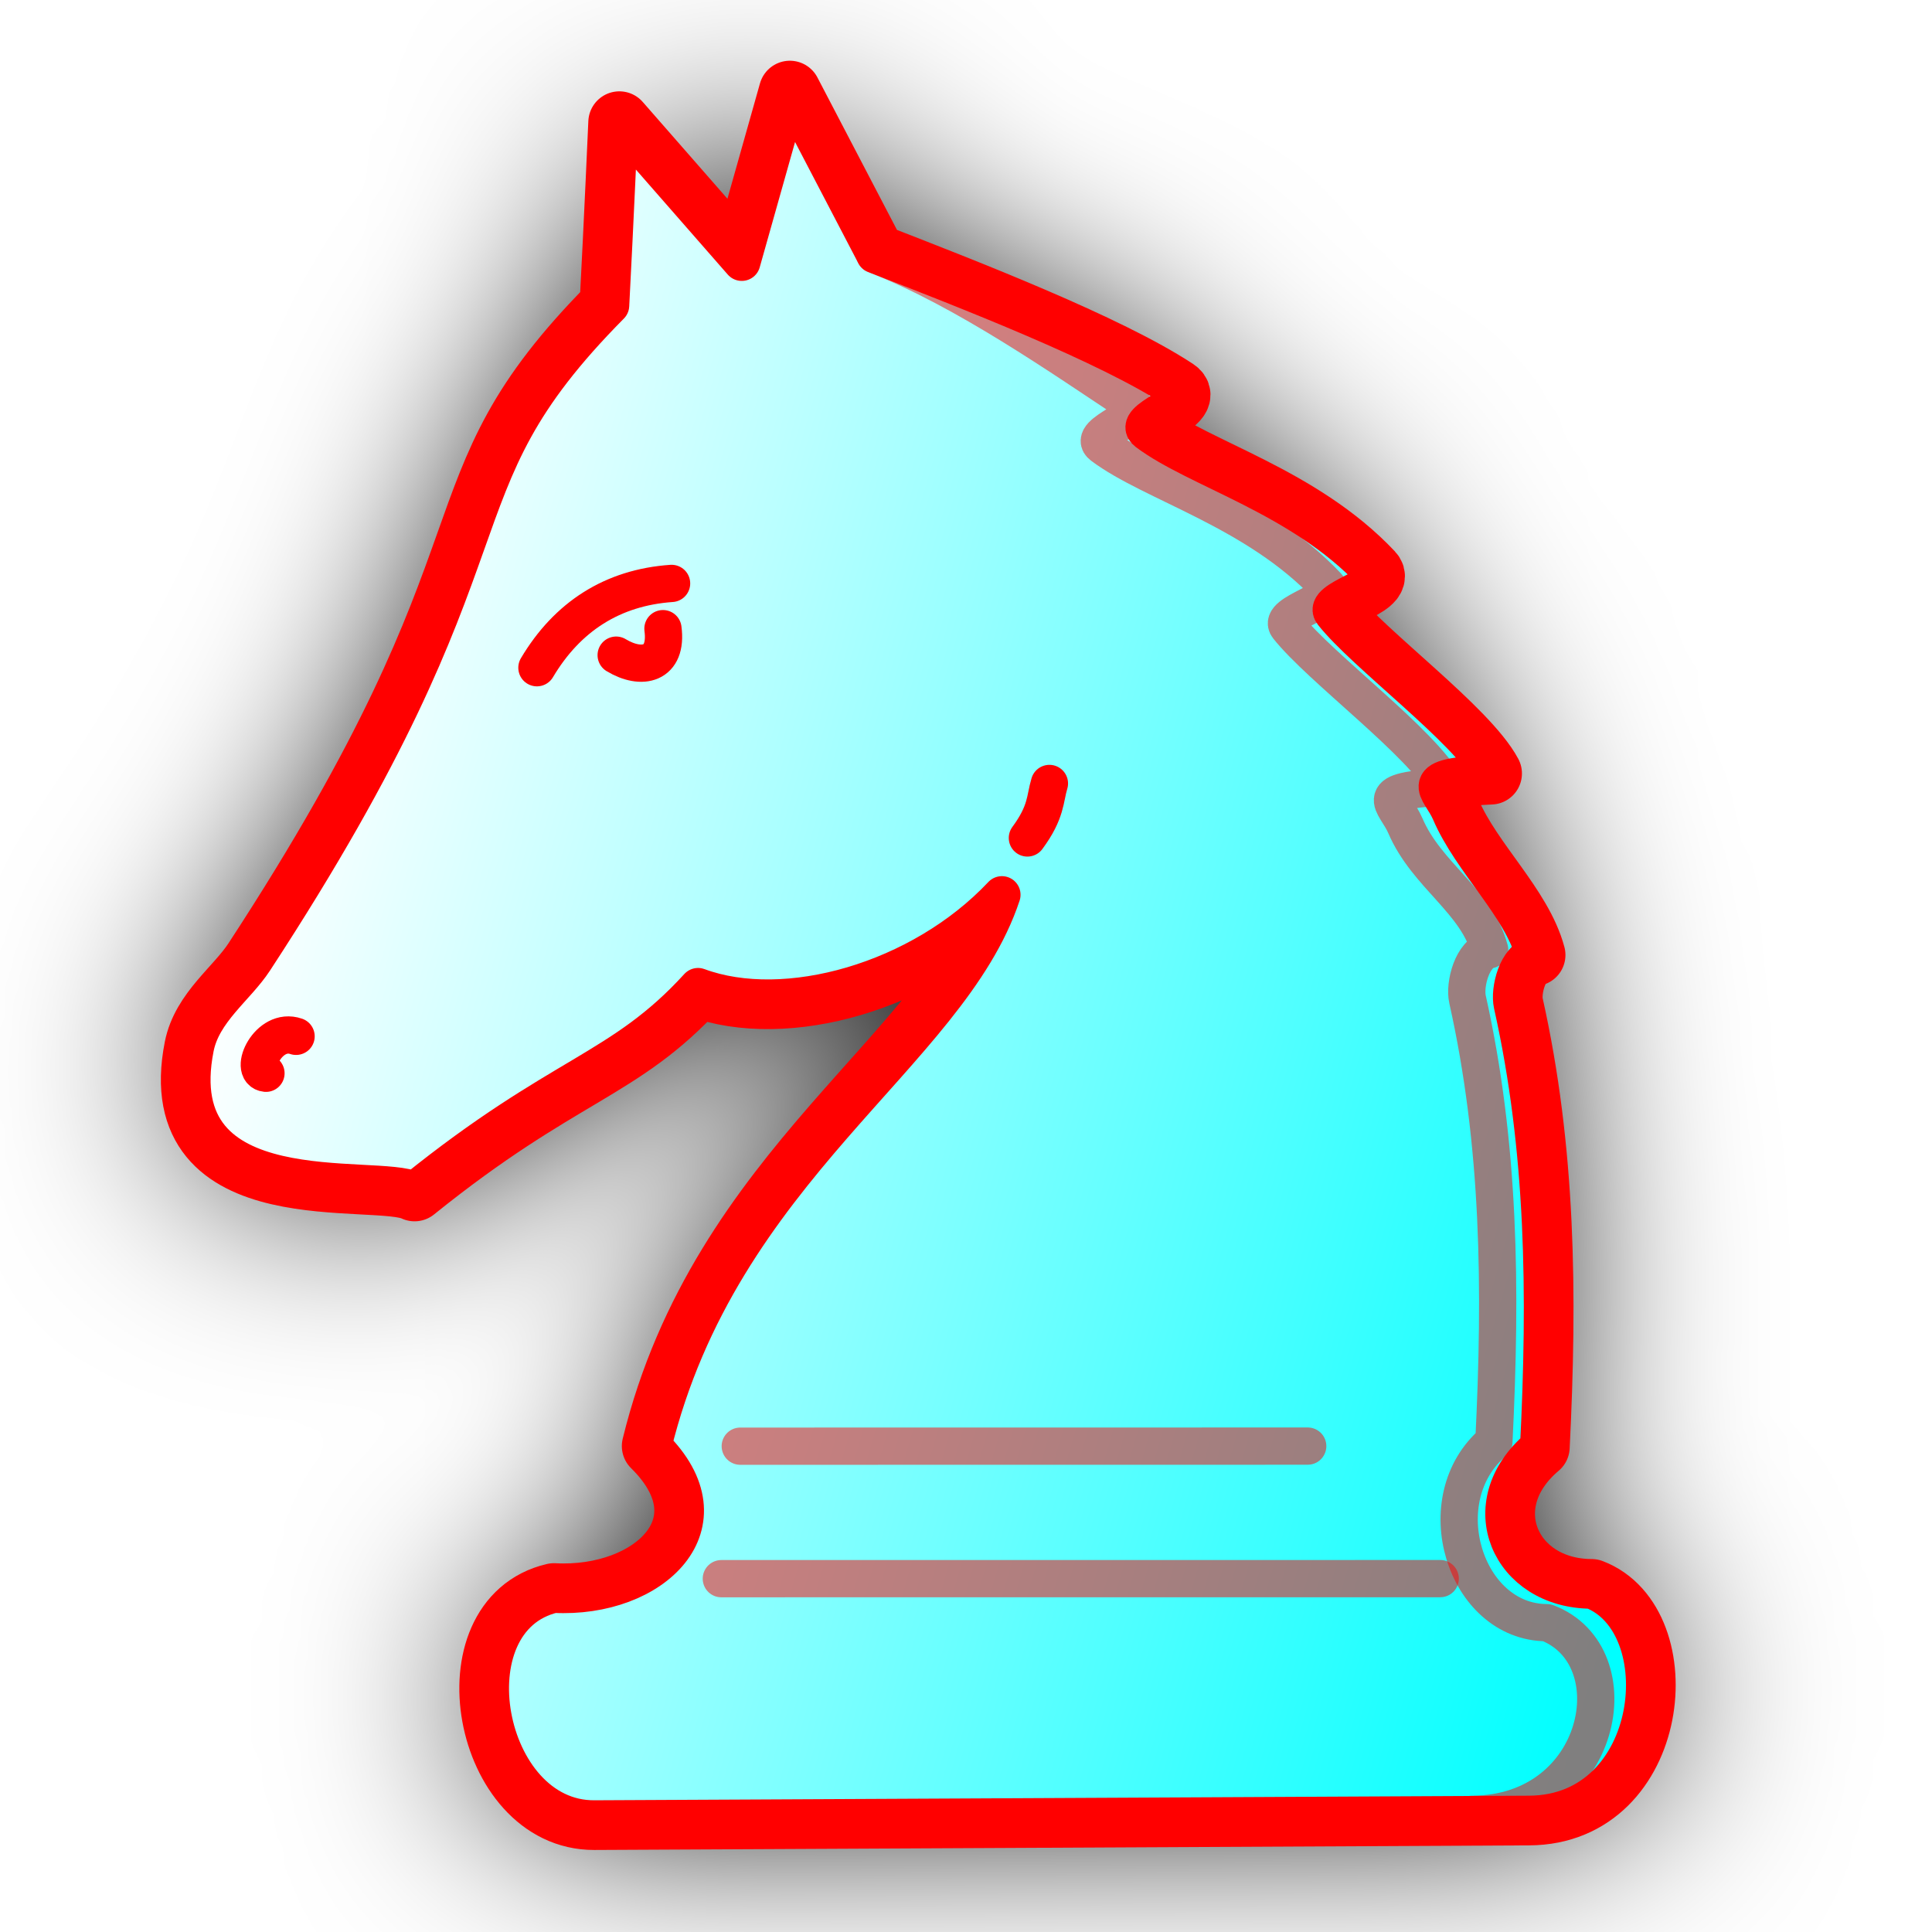
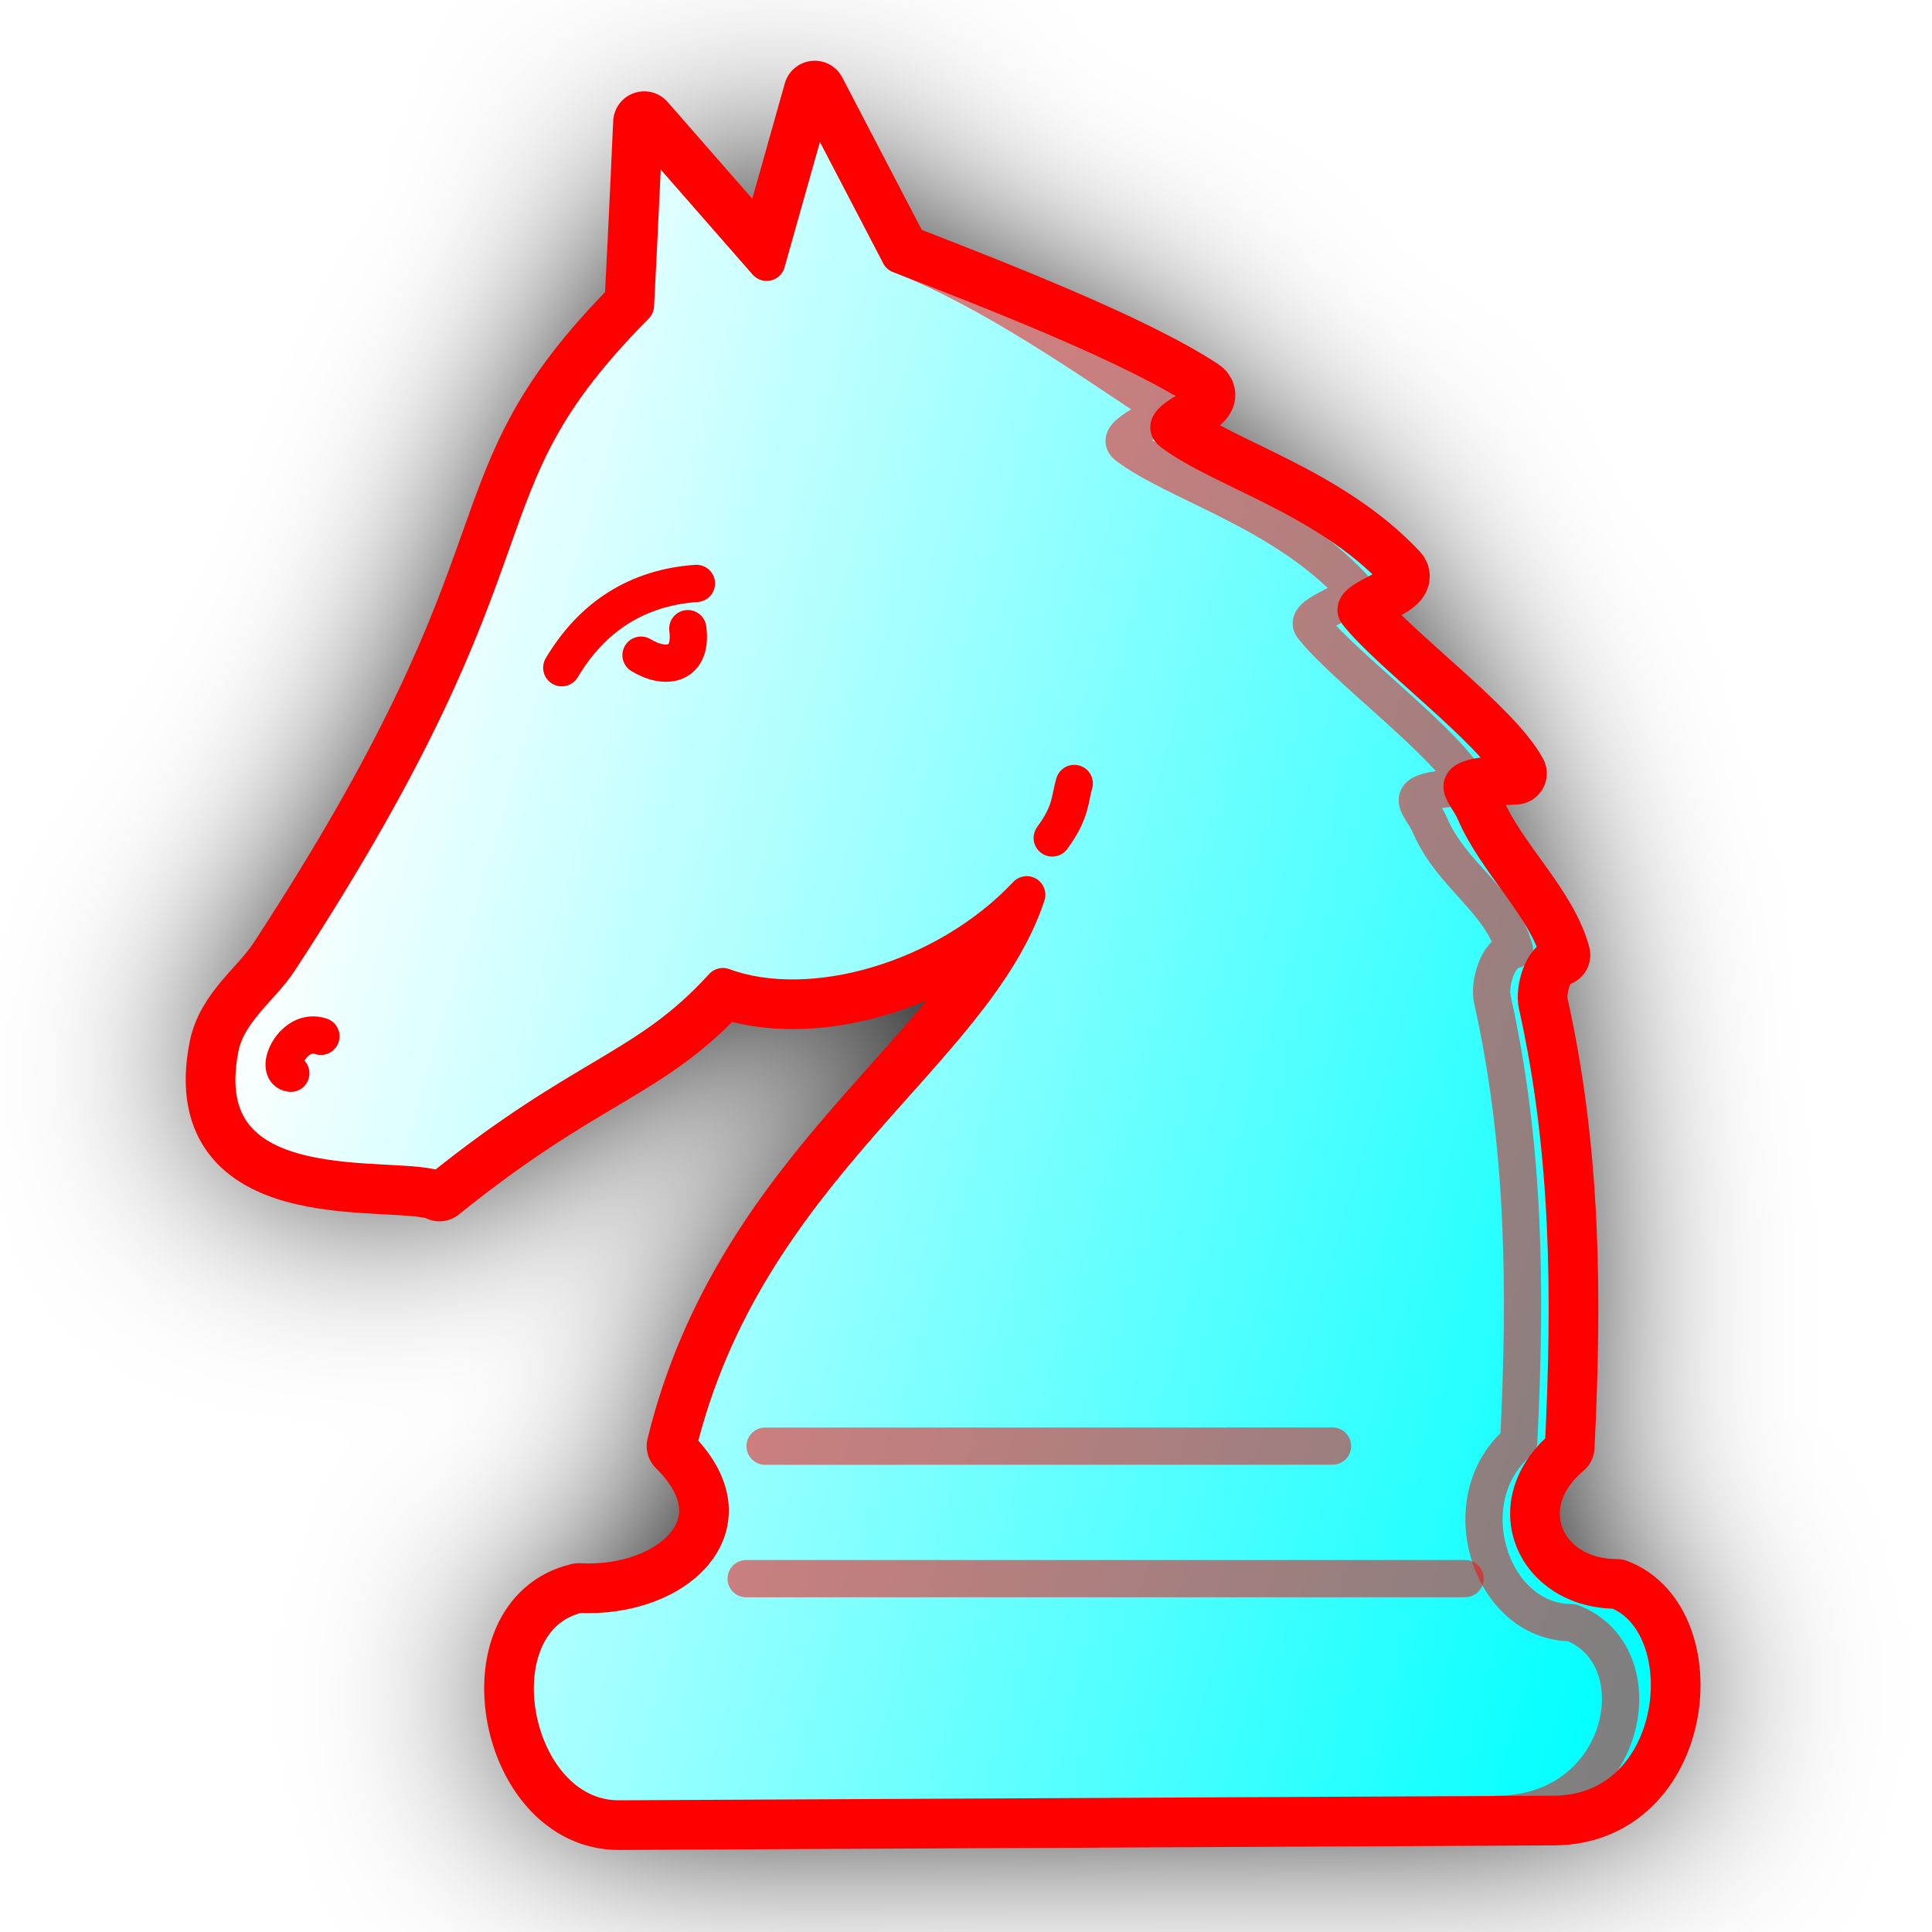
<svg xmlns="http://www.w3.org/2000/svg" xmlns:xlink="http://www.w3.org/1999/xlink" width="700pt" height="700pt" viewBox="0 0 933.333 933.333" version="1.1" id="knight">
  <style id="style-base">
    .base { 
      fill-opacity:1;
      fill-rule:evenodd;
      stroke-miterlimit:4;
      stroke-dasharray:none;
      stroke-linecap:round;
      stroke-linejoin:round;
      stroke-opacity:1
    }
    .shadow {
      stroke:none;
      filter:url(#filterBlur);
    }
  </style>
  <style id="stroke-medium">
    .stroke-medium {
      stroke-width: 18;
    }
  </style>
  <style id="stroke-heavy">
    .stroke-heavy {
      stroke-width: 21;
    }
  </style>
  <style id="stroke-boundary">
    .stroke-boundary {
      stroke-width: 30;
    }
  </style>
  <style id="stroke-color">
    .stroke-color {
      stroke:#ff0000;
    }
  </style>
  <style id="fill-color">
    .fill-color {
      fill:#00ff00;
    }
  </style>
  <defs id="defs2202">
-     <linearGradient xlink:href="#fillGradient" id="main-gradient" gradientUnits="userSpaceOnUse" gradientTransform="matrix(4.224099,0,0,4.224099,-3384.204,-23.94193)" x1="824.633" y1="119.493" x2="992.659" y2="168.487" />
+     <linearGradient xlink:href="#fillGradient" id="main-gradient" gradientUnits="userSpaceOnUse" gradientTransform="matrix(4.224099,0,0,4.224099,-3372.204,-23.94193)" x1="824.633" y1="119.493" x2="992.659" y2="168.487" />
    <linearGradient id="fillGradient">
      <stop id="stop0" offset="0" style="stop-color:#ffffff;stop-opacity:1;" />
      <stop id="stop1" offset="1" style="stop-color:#00ffff;stop-opacity:1;" />
    </linearGradient>
-     <filter style="color-interpolation-filters:sRGB;" id="filterBlur" x="-0.191" y="-0.163" width="1.382" height="1.327">
+     <filter style="color-interpolation-filters:sRGB;" id="filterBlur" x="-0.171" y="-0.144" width="1.342" height="1.288">
      <feGaussianBlur stdDeviation="50 50" result="blur" id="feGaussianBlur13" />
    </filter>
  </defs>
-   <path id="shadow" d="M 381.579,44.34 358.347,126.71 299.21,59.125 c 0,0 -2.104,48.125 -4.224,88.442 -90.697,91.601 -38.153,111.499 -172.09,316.392 -8.701,13.31 -25.05,24.452 -28.554,42.223 -15.761,79.925 87.587,59.69 105.934,68.823 70.738,-57.051 99.85,-57.677 136.952,-98.391 42.157,15.612 107.453,-2.563 146.787,-44.353 -25.568,77.197 -135.797,132.006 -168.609,266.32 38.394,37.787 0.059,74.156 -47.815,71.588 -51.401,11.949 -33.702,108.794 19.503,108.532 l 451.621,-2.218 c 63.086,-0.31 71.986,-92.442 30.189,-108.32 -39.659,-0.109 -58.295,-41.54 -25.598,-69.112 3.683,-74.017 2.951,-143.485 -12.736,-213.729 -1.612,-7.22 2.333,-22.45 10.681,-23.976 -6.314,-23.572 -30.426,-45.005 -40.724,-69.072 -4.95,-11.569 -17.935,-17.078 19.707,-18.62 -11.389,-21.317 -60.874,-57.607 -76.514,-77.448 -5.369,-6.811 25.277,-13.117 19.197,-19.573 -34.539,-36.675 -84.711,-49.688 -108.849,-67.9 -8.233,-6.212 23.038,-14.447 14.077,-20.354 -32.998,-21.754 -101.74,-48.35 -145.511,-65.365 z" class="base shadow" style="fill:#000" />
-   <path id="boundary" d="M 381.579,44.34 358.347,126.71 299.21,59.125 c 0,0 -2.104,48.125 -4.224,88.442 -90.697,91.601 -38.153,111.499 -172.09,316.392 -8.701,13.31 -25.05,24.452 -28.554,42.223 -15.761,79.925 87.587,59.69 105.934,68.823 70.738,-57.051 99.85,-57.677 136.952,-98.391 42.157,15.612 107.453,-2.563 146.787,-44.353 -25.568,77.197 -135.797,132.006 -168.609,266.32 38.394,37.787 0.059,74.156 -47.815,71.588 -51.401,11.949 -33.702,108.794 19.503,108.532 l 451.621,-2.218 c 63.086,-0.31 71.986,-92.442 30.189,-108.32 -39.659,-0.109 -58.295,-41.54 -25.598,-69.112 3.683,-74.017 2.951,-143.485 -12.736,-213.729 -1.612,-7.22 2.333,-22.45 10.681,-23.976 -6.314,-23.572 -30.426,-45.005 -40.724,-69.072 -4.95,-11.569 -17.935,-17.078 19.707,-18.62 -11.389,-21.317 -60.874,-57.607 -76.514,-77.448 -5.369,-6.811 25.277,-13.117 19.197,-19.573 -34.539,-36.675 -84.711,-49.688 -108.849,-67.9 -8.233,-6.212 23.038,-14.447 14.077,-20.354 -32.998,-21.754 -101.74,-48.35 -145.511,-65.365 z" class="base stroke-color stroke-boundary" style="fill:none" />
-   <path id="main" d="M 381.579,44.34 358.347,126.71 299.21,59.125 c 0,0 -2.104,48.125 -4.224,88.442 -90.697,91.601 -38.153,111.499 -172.09,316.392 -8.701,13.31 -25.05,24.452 -28.554,42.223 -15.761,79.925 87.587,59.69 105.934,68.823 70.738,-57.051 99.85,-57.677 136.952,-98.391 42.157,15.612 107.453,-2.563 146.787,-44.353 -25.568,77.197 -135.797,132.006 -168.609,266.32 38.394,37.787 0.059,74.156 -47.815,71.588 -51.401,11.949 -33.702,108.794 19.503,108.532 l 451.621,-2.218 c 63.086,-0.31 71.986,-92.442 30.189,-108.32 -39.659,-0.109 -58.295,-41.54 -25.598,-69.112 3.683,-74.017 2.951,-143.485 -12.736,-213.729 -1.612,-7.22 2.333,-22.45 10.681,-23.976 -6.314,-23.572 -30.426,-45.005 -40.724,-69.072 -4.95,-11.569 -17.935,-17.078 19.707,-18.62 -11.389,-21.317 -60.874,-57.607 -76.514,-77.448 -5.369,-6.811 25.277,-13.117 19.197,-19.573 -34.539,-36.675 -84.711,-49.688 -108.849,-67.9 -8.233,-6.212 23.038,-14.447 14.077,-20.354 -32.998,-21.754 -101.74,-48.35 -145.511,-65.365 z" class="base stroke-color stroke-medium" style="fill:url(#main-gradient)" />
-   <path id="eyebrow" d="m 324.436,281.844 c -28.529,1.976 -50.378,16.026 -65.054,40.726" class="base stroke-color stroke-medium" style="fill:none" />
-   <path id="eye" d="m 297.667,316.499 c 12.346,7.453 24.905,4.668 22.601,-12.799" class="base stroke-color stroke-medium" style="fill:none" />
-   <path id="nose" d="m 143.03,500.642 c -13.402,-4.629 -23.098,16.964 -14.547,17.845" class="base stroke-color stroke-medium" style="fill:none" />
-   <path id="cheek" d="m 496.324,404.809 c 9.339,-12.656 8.386,-18.86 10.641,-26.322" class="base stroke-color stroke-medium" style="fill:none" />
-   <path id="deco-lines" class="base stroke-color stroke-medium" style="opacity:0.5;fill:none" d="m 631.745,698.601 -274.127,0.037 z m 64.009,64.018 -347.279,0.026 z" />
-   <path class="base stroke-color stroke-medium" style="opacity:0.5;fill:none" d="m 711.28,876.483 c 63.086,-0.31 77.797,-76.706 36,-92.584 -39.659,-0.109 -58.295,-59.829 -25.598,-87.402 3.683,-74.017 2.951,-143.485 -12.736,-213.729 -1.612,-7.22 2.333,-22.45 10.681,-23.976 -6.314,-23.572 -30.426,-35.86 -40.724,-59.927 -4.95,-11.569 -17.935,-17.078 19.707,-18.62 -11.388,-21.317 -60.874,-57.607 -76.514,-77.448 -5.369,-6.811 25.277,-13.117 19.197,-19.573 -34.539,-36.675 -84.711,-49.688 -108.849,-67.9 -8.233,-6.212 23.038,-14.447 14.077,-20.354 -32.998,-21.754 -80.116,-54.941 -123.888,-71.956" id="deco-side" />
+   <path id="shadow" d="M 393.579,44.34 370.347,126.71 311.21,59.125 c 0,0 -2.104,48.125 -4.224,88.442 -90.697,91.601 -38.153,111.499 -172.09,316.392 -8.701,13.31 -25.05,24.452 -28.554,42.223 -15.761,79.925 87.587,59.69 105.934,68.823 70.738,-57.051 99.85,-57.677 136.952,-98.391 42.157,15.612 107.453,-2.563 146.787,-44.353 -25.568,77.197 -135.797,132.006 -168.609,266.32 38.394,37.787 0.059,74.156 -47.815,71.588 -51.401,11.949 -33.702,108.794 19.503,108.532 l 451.621,-2.218 c 63.086,-0.31 71.986,-92.442 30.189,-108.32 -39.659,-0.109 -58.295,-41.54 -25.598,-69.112 3.683,-74.017 2.951,-143.485 -12.736,-213.729 -1.612,-7.22 2.333,-22.45 10.681,-23.976 -6.314,-23.572 -30.426,-45.005 -40.724,-69.072 -4.95,-11.569 -17.935,-17.078 19.707,-18.62 -11.389,-21.317 -60.874,-57.607 -76.514,-77.448 -5.369,-6.811 25.277,-13.117 19.197,-19.573 -34.539,-36.675 -84.711,-49.688 -108.849,-67.9 -8.233,-6.212 23.038,-14.447 14.077,-20.354 -32.998,-21.754 -101.74,-48.35 -145.511,-65.365 z" class="base shadow" style="fill:#000000" />
+   <path id="boundary" d="M 393.579,44.34 370.347,126.71 311.21,59.125 c 0,0 -2.104,48.125 -4.224,88.442 -90.697,91.601 -38.153,111.499 -172.09,316.392 -8.701,13.31 -25.05,24.452 -28.554,42.223 -15.761,79.925 87.587,59.69 105.934,68.823 70.738,-57.051 99.85,-57.677 136.952,-98.391 42.157,15.612 107.453,-2.563 146.787,-44.353 -25.568,77.197 -135.797,132.006 -168.609,266.32 38.394,37.787 0.059,74.156 -47.815,71.588 -51.401,11.949 -33.702,108.794 19.503,108.532 l 451.621,-2.218 c 63.086,-0.31 71.986,-92.442 30.189,-108.32 -39.659,-0.109 -58.295,-41.54 -25.598,-69.112 3.683,-74.017 2.951,-143.485 -12.736,-213.729 -1.612,-7.22 2.333,-22.45 10.681,-23.976 -6.314,-23.572 -30.426,-45.005 -40.724,-69.072 -4.95,-11.569 -17.935,-17.078 19.707,-18.62 -11.389,-21.317 -60.874,-57.607 -76.514,-77.448 -5.369,-6.811 25.277,-13.117 19.197,-19.573 -34.539,-36.675 -84.711,-49.688 -108.849,-67.9 -8.233,-6.212 23.038,-14.447 14.077,-20.354 -32.998,-21.754 -101.74,-48.35 -145.511,-65.365 z" class="base stroke-color stroke-boundary" style="fill:none" />
+   <path id="main" d="M 393.579,44.34 370.347,126.71 311.21,59.125 c 0,0 -2.104,48.125 -4.224,88.442 -90.697,91.601 -38.153,111.499 -172.09,316.392 -8.701,13.31 -25.05,24.452 -28.554,42.223 -15.761,79.925 87.587,59.69 105.934,68.823 70.738,-57.051 99.85,-57.677 136.952,-98.391 42.157,15.612 107.453,-2.563 146.787,-44.353 -25.568,77.197 -135.797,132.006 -168.609,266.32 38.394,37.787 0.059,74.156 -47.815,71.588 -51.401,11.949 -33.702,108.794 19.503,108.532 l 451.621,-2.218 c 63.086,-0.31 71.986,-92.442 30.189,-108.32 -39.659,-0.109 -58.295,-41.54 -25.598,-69.112 3.683,-74.017 2.951,-143.485 -12.736,-213.729 -1.612,-7.22 2.333,-22.45 10.681,-23.976 -6.314,-23.572 -30.426,-45.005 -40.724,-69.072 -4.95,-11.569 -17.935,-17.078 19.707,-18.62 -11.389,-21.317 -60.874,-57.607 -76.514,-77.448 -5.369,-6.811 25.277,-13.117 19.197,-19.573 -34.539,-36.675 -84.711,-49.688 -108.849,-67.9 -8.233,-6.212 23.038,-14.447 14.077,-20.354 -32.998,-21.754 -101.74,-48.35 -145.511,-65.365 z" class="base stroke-color stroke-medium" style="fill:url(#main-gradient)" />
+   <path id="eyebrow" d="m 336.436,281.844 c -28.529,1.976 -50.378,16.026 -65.054,40.726" class="base stroke-color stroke-medium" style="fill:none" />
+   <path id="eye" d="m 309.667,316.499 c 12.346,7.453 24.905,4.668 22.601,-12.799" class="base stroke-color stroke-medium" style="fill:none" />
+   <path id="nose" d="m 155.03,500.642 c -13.402,-4.629 -23.098,16.964 -14.547,17.845" class="base stroke-color stroke-medium" style="fill:none" />
+   <path id="cheek" d="m 508.324,404.809 c 9.339,-12.656 8.386,-18.86 10.641,-26.322" class="base stroke-color stroke-medium" style="fill:none" />
+   <path id="deco-lines" class="base stroke-color stroke-medium" style="opacity:0.5;fill:none" d="m 643.745,698.601 -274.127,0.037 z m 64.009,64.018 -347.279,0.026 z" />
+   <path class="base stroke-color stroke-medium" style="opacity:0.5;fill:none" d="m 723.28,876.483 c 63.086,-0.31 77.797,-76.706 36,-92.584 -39.659,-0.109 -58.295,-59.829 -25.598,-87.402 3.683,-74.017 2.951,-143.485 -12.736,-213.729 -1.612,-7.22 2.333,-22.45 10.681,-23.976 -6.314,-23.572 -30.426,-35.86 -40.724,-59.927 -4.95,-11.569 -17.935,-17.078 19.707,-18.62 -11.388,-21.317 -60.874,-57.607 -76.514,-77.448 -5.369,-6.811 25.277,-13.117 19.197,-19.573 -34.539,-36.675 -84.711,-49.688 -108.849,-67.9 -8.233,-6.212 23.038,-14.447 14.077,-20.354 -32.998,-21.754 -80.116,-54.941 -123.888,-71.956" id="deco-side" />
</svg>
